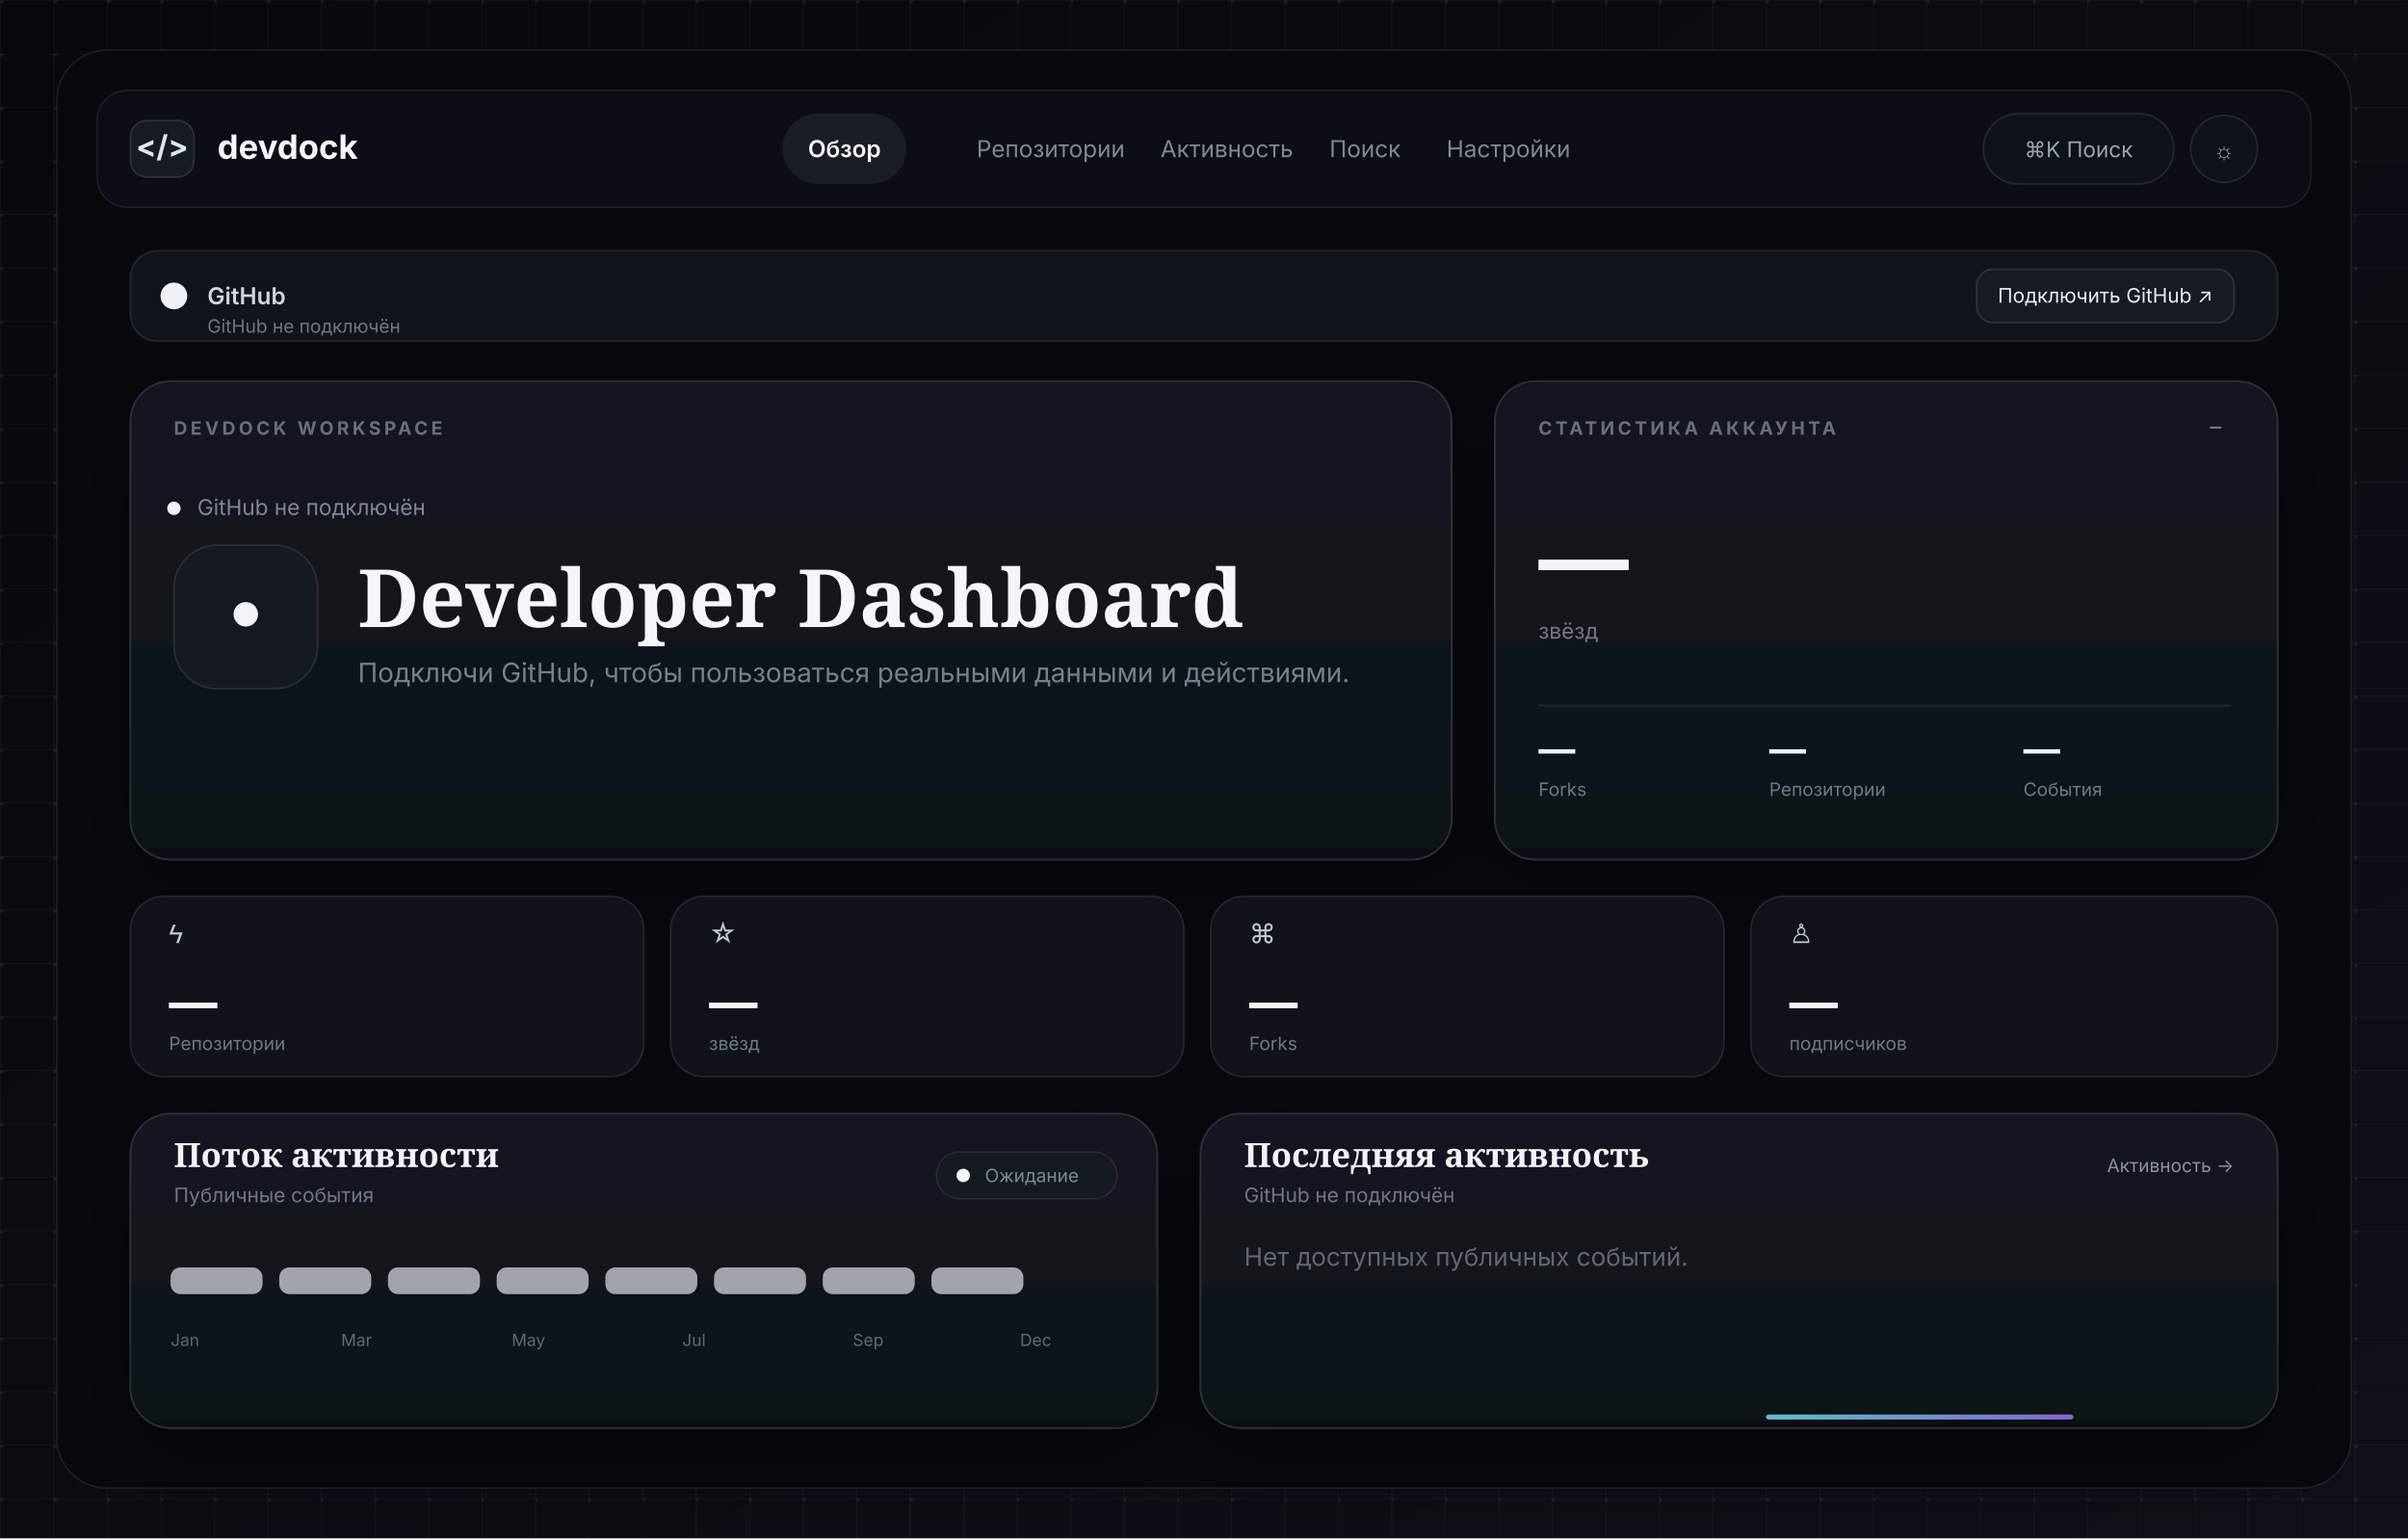
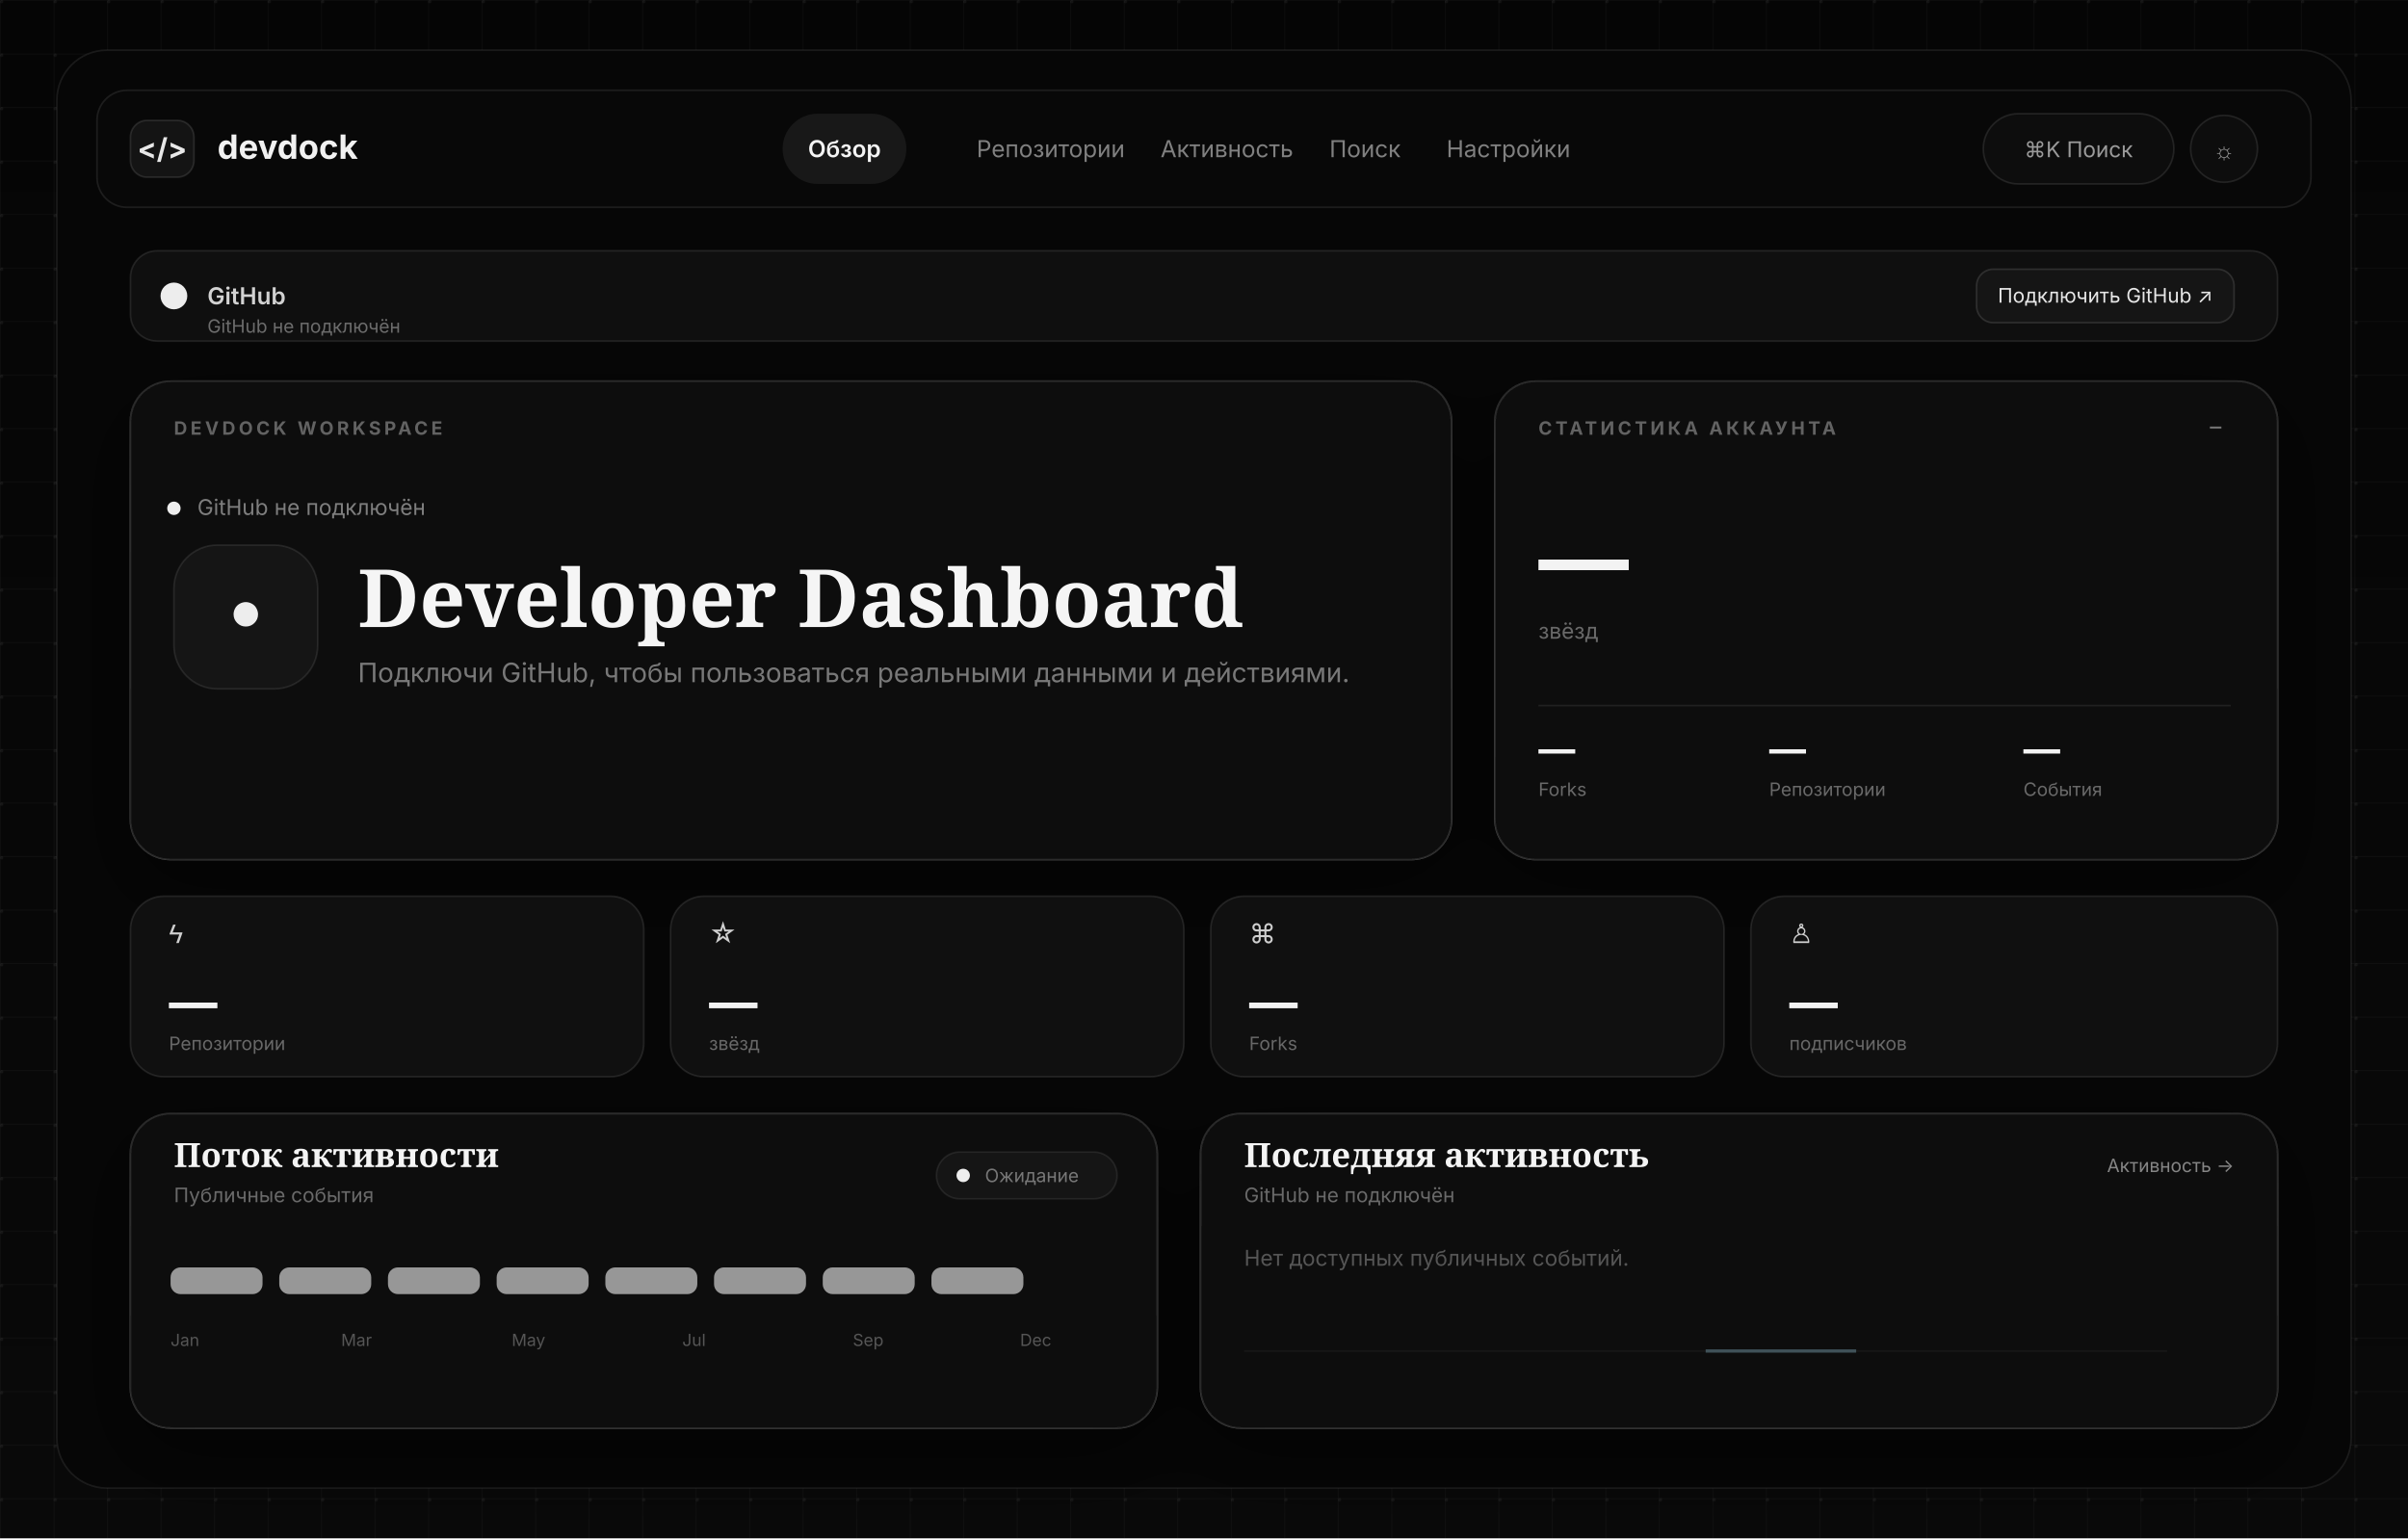
<svg xmlns="http://www.w3.org/2000/svg" width="1440" height="920" viewBox="0 0 1440 920" role="img" aria-labelledby="title desc">
  <defs>
-     <linearGradient id="bg" x1="0" y1="0" x2="1" y2="1">
-       <stop offset="0" stop-color="#07090d" />
-       <stop offset="1" stop-color="#0d1017" />
+     <linearGradient id="bg" x1="0" y1="0" x2="0" y2="1">
+       <stop offset="0" stop-color="#050505" />
+       <stop offset="1" stop-color="#090909" />
    </linearGradient>
    <linearGradient id="panel" x1="0" y1="0" x2="0" y2="1">
-       <stop offset="0" stop-color="#151923" stop-opacity="0.96" />
-       <stop offset="1" stop-color="#0e1118" stop-opacity="0.96" />
-     </linearGradient>
-     <linearGradient id="accent" x1="0" y1="0" x2="1" y2="0">
-       <stop offset="0" stop-color="#72e7ff" />
-       <stop offset="1" stop-color="#9e7cff" />
+       <stop offset="0" stop-color="#111111" />
+       <stop offset="1" stop-color="#0a0a0a" />
    </linearGradient>
    <pattern id="grid" width="32" height="32" patternUnits="userSpaceOnUse">
-       <path d="M32 0H0V32" fill="none" stroke="#ffffff" stroke-opacity="0.045" />
-       <circle cx="1" cy="1" r="1" fill="#ffffff" fill-opacity="0.07" />
+       <path d="M32 0H0V32" fill="none" stroke="#ffffff" stroke-opacity="0.035" />
+       <circle cx="1" cy="1" r="1" fill="#ffffff" fill-opacity="0.055" />
    </pattern>
    <filter id="shadow" x="-20%" y="-20%" width="140%" height="150%">
-       <feDropShadow dx="0" dy="18" stdDeviation="24" flood-color="#000" flood-opacity="0.4" />
+       <feDropShadow dx="0" dy="18" stdDeviation="24" flood-color="#000000" flood-opacity="0.5" />
    </filter>
  </defs>
  <rect width="1440" height="920" fill="url(#bg)" />
  <rect width="1440" height="920" fill="url(#grid)" />
-   <rect x="34" y="30" width="1372" height="860" rx="30" fill="#07090d" stroke="#ffffff" stroke-opacity="0.08" />
-   <rect x="58" y="54" width="1324" height="70" rx="18" fill="#0b0e14" stroke="#ffffff" stroke-opacity="0.08" />
-   <rect x="78" y="72" width="38" height="34" rx="10" fill="#161b24" stroke="#ffffff" stroke-opacity="0.12" />
-   <text x="97" y="94" text-anchor="middle" fill="#dfe6ee" font-family="Inter,Arial,sans-serif" font-size="18" font-weight="700">&lt;/&gt;</text>
-   <text x="130" y="95" fill="#f3f6fb" font-family="Inter,Arial,sans-serif" font-size="20" font-weight="700">devdock</text>
-   <rect x="468" y="68" width="74" height="42" rx="21" fill="#191d25" />
-   <text x="505" y="94" text-anchor="middle" fill="#f7f8fb" font-family="Inter,Arial,sans-serif" font-size="14" font-weight="600">Обзор</text>
-   <text x="584" y="94" fill="#7f8794" font-family="Inter,Arial,sans-serif" font-size="14">Репозитории</text>
-   <text x="694" y="94" fill="#7f8794" font-family="Inter,Arial,sans-serif" font-size="14">Активность</text>
-   <text x="795" y="94" fill="#7f8794" font-family="Inter,Arial,sans-serif" font-size="14">Поиск</text>
-   <text x="865" y="94" fill="#7f8794" font-family="Inter,Arial,sans-serif" font-size="14">Настройки</text>
-   <rect x="1186" y="68" width="114" height="42" rx="21" fill="#0e1219" stroke="#ffffff" stroke-opacity="0.1" />
-   <text x="1243" y="94" text-anchor="middle" fill="#9aa3af" font-family="Inter,Arial,sans-serif" font-size="13">⌘K  Поиск</text>
-   <circle cx="1330" cy="89" r="20" fill="#0e1219" stroke="#ffffff" stroke-opacity="0.1" />
-   <text x="1330" y="95" text-anchor="middle" fill="#9aa3af" font-family="Arial,sans-serif" font-size="14">☼</text>
-   <rect x="78" y="150" width="1284" height="54" rx="16" fill="#10141b" stroke="#ffffff" stroke-opacity="0.1" />
-   <circle cx="104" cy="177" r="8" fill="#eef2f7" />
-   <text x="124" y="182" fill="#cfd6df" font-family="Inter,Arial,sans-serif" font-size="14" font-weight="600">GitHub</text>
-   <text x="124" y="199" fill="#6f7784" font-family="Inter,Arial,sans-serif" font-size="11">GitHub не подключён</text>
-   <rect x="1182" y="161" width="154" height="32" rx="10" fill="#171c24" stroke="#ffffff" stroke-opacity="0.12" />
-   <text x="1259" y="181" text-anchor="middle" fill="#e9edf2" font-family="Inter,Arial,sans-serif" font-size="12">Подключить GitHub ↗</text>
+   <rect x="34" y="30" width="1372" height="860" rx="30" fill="#060606" stroke="#ffffff" stroke-opacity="0.08" />
+   <rect x="58" y="54" width="1324" height="70" rx="18" fill="#080808" stroke="#ffffff" stroke-opacity="0.09" />
+   <rect x="78" y="72" width="38" height="34" rx="10" fill="#141414" stroke="#ffffff" stroke-opacity="0.11" />
+   <text x="97" y="95" text-anchor="middle" fill="#e8e8e8" font-family="Inter,Arial,sans-serif" font-size="17" font-weight="700">&lt;/&gt;</text>
+   <text x="130" y="95" fill="#f1f1f1" font-family="Inter,Arial,sans-serif" font-size="20" font-weight="700">devdock</text>
+   <rect x="468" y="68" width="74" height="42" rx="21" fill="#181818" />
+   <text x="505" y="94" text-anchor="middle" fill="#f4f4f4" font-family="Inter,Arial,sans-serif" font-size="14" font-weight="600">Обзор</text>
+   <text x="584" y="94" fill="#808080" font-family="Inter,Arial,sans-serif" font-size="14">Репозитории</text>
+   <text x="694" y="94" fill="#808080" font-family="Inter,Arial,sans-serif" font-size="14">Активность</text>
+   <text x="795" y="94" fill="#808080" font-family="Inter,Arial,sans-serif" font-size="14">Поиск</text>
+   <text x="865" y="94" fill="#808080" font-family="Inter,Arial,sans-serif" font-size="14">Настройки</text>
+   <rect x="1186" y="68" width="114" height="42" rx="21" fill="#0d0d0d" stroke="#ffffff" stroke-opacity="0.1" />
+   <text x="1243" y="94" text-anchor="middle" fill="#9a9a9a" font-family="Inter,Arial,sans-serif" font-size="13">⌘K  Поиск</text>
+   <circle cx="1330" cy="89" r="20" fill="#0d0d0d" stroke="#ffffff" stroke-opacity="0.1" />
+   <text x="1330" y="95" text-anchor="middle" fill="#9b9b9b" font-family="Arial,sans-serif" font-size="14">☼</text>
+   <rect x="78" y="150" width="1284" height="54" rx="16" fill="#0f0f0f" stroke="#ffffff" stroke-opacity="0.1" />
+   <circle cx="104" cy="177" r="8" fill="#ededed" />
+   <text x="124" y="182" fill="#d2d2d2" font-family="Inter,Arial,sans-serif" font-size="14" font-weight="600">GitHub</text>
+   <text x="124" y="199" fill="#6c6c6c" font-family="Inter,Arial,sans-serif" font-size="11">GitHub не подключён</text>
+   <rect x="1182" y="161" width="154" height="32" rx="10" fill="#151515" stroke="#ffffff" stroke-opacity="0.12" />
+   <text x="1259" y="181" text-anchor="middle" fill="#e7e7e7" font-family="Inter,Arial,sans-serif" font-size="12">Подключить GitHub ↗</text>
  <g filter="url(#shadow)">
    <rect x="78" y="228" width="790" height="286" rx="24" fill="url(#panel)" stroke="#ffffff" stroke-opacity="0.12" />
    <rect x="894" y="228" width="468" height="286" rx="24" fill="url(#panel)" stroke="#ffffff" stroke-opacity="0.12" />
  </g>
-   <text x="104" y="260" fill="#66707d" font-family="Inter,Arial,sans-serif" font-size="11" font-weight="700" letter-spacing="2">DEVDOCK WORKSPACE</text>
-   <circle cx="104" cy="304" r="4" fill="#edf2f7" />
-   <text x="118" y="308" fill="#7d8794" font-family="Inter,Arial,sans-serif" font-size="13">GitHub не подключён</text>
-   <rect x="104" y="326" width="86" height="86" rx="26" fill="#151a22" stroke="#ffffff" stroke-opacity="0.1" />
-   <text x="147" y="377" text-anchor="middle" fill="#f0f4f8" font-family="Arial,sans-serif" font-size="34">●</text>
-   <text x="214" y="375" fill="#f4f6f9" font-family="Georgia,serif" font-size="48" font-weight="700">Developer Dashboard</text>
-   <text x="214" y="408" fill="#777f8c" font-family="Inter,Arial,sans-serif" font-size="16">Подключи GitHub, чтобы пользоваться реальными данными и действиями.</text>
-   <text x="920" y="260" fill="#66707d" font-family="Inter,Arial,sans-serif" font-size="11" font-weight="700" letter-spacing="2">СТАТИСТИКА АККАУНТА</text>
-   <text x="1320" y="260" fill="#6f7784" font-family="Inter,Arial,sans-serif" font-size="15">−</text>
-   <text x="920" y="354" fill="#f1f4f8" font-family="Inter,Arial,sans-serif" font-size="54" font-weight="700">—</text>
-   <text x="920" y="382" fill="#6f7784" font-family="Inter,Arial,sans-serif" font-size="13">звёзд</text>
+   <text x="104" y="260" fill="#626262" font-family="Inter,Arial,sans-serif" font-size="11" font-weight="700" letter-spacing="2">DEVDOCK WORKSPACE</text>
+   <circle cx="104" cy="304" r="4" fill="#eeeeee" />
+   <text x="118" y="308" fill="#7e7e7e" font-family="Inter,Arial,sans-serif" font-size="13">GitHub не подключён</text>
+   <rect x="104" y="326" width="86" height="86" rx="26" fill="#151515" stroke="#ffffff" stroke-opacity="0.09" />
+   <text x="147" y="377" text-anchor="middle" fill="#ededed" font-family="Arial,sans-serif" font-size="34">●</text>
+   <text x="214" y="375" fill="#f5f5f5" font-family="Georgia,serif" font-size="48" font-weight="700">Developer Dashboard</text>
+   <text x="214" y="408" fill="#787878" font-family="Inter,Arial,sans-serif" font-size="16">Подключи GitHub, чтобы пользоваться реальными данными и действиями.</text>
+   <text x="920" y="260" fill="#626262" font-family="Inter,Arial,sans-serif" font-size="11" font-weight="700" letter-spacing="2">СТАТИСТИКА АККАУНТА</text>
+   <text x="1320" y="260" fill="#707070" font-family="Inter,Arial,sans-serif" font-size="15">−</text>
+   <text x="920" y="354" fill="#f3f3f3" font-family="Inter,Arial,sans-serif" font-size="54" font-weight="700">—</text>
+   <text x="920" y="382" fill="#696969" font-family="Inter,Arial,sans-serif" font-size="13">звёзд</text>
  <line x1="920" y1="422" x2="1334" y2="422" stroke="#ffffff" stroke-opacity="0.08" />
-   <text x="920" y="456" fill="#f1f4f8" font-family="Inter,Arial,sans-serif" font-size="22" font-weight="700">—</text>
-   <text x="920" y="476" fill="#6f7784" font-family="Inter,Arial,sans-serif" font-size="11">Forks</text>
-   <text x="1058" y="456" fill="#f1f4f8" font-family="Inter,Arial,sans-serif" font-size="22" font-weight="700">—</text>
-   <text x="1058" y="476" fill="#6f7784" font-family="Inter,Arial,sans-serif" font-size="11">Репозитории</text>
-   <text x="1210" y="456" fill="#f1f4f8" font-family="Inter,Arial,sans-serif" font-size="22" font-weight="700">—</text>
-   <text x="1210" y="476" fill="#6f7784" font-family="Inter,Arial,sans-serif" font-size="11">События</text>
+   <text x="920" y="456" fill="#f3f3f3" font-family="Inter,Arial,sans-serif" font-size="22" font-weight="700">—</text>
+   <text x="920" y="476" fill="#696969" font-family="Inter,Arial,sans-serif" font-size="11">Forks</text>
+   <text x="1058" y="456" fill="#f3f3f3" font-family="Inter,Arial,sans-serif" font-size="22" font-weight="700">—</text>
+   <text x="1058" y="476" fill="#696969" font-family="Inter,Arial,sans-serif" font-size="11">Репозитории</text>
+   <text x="1210" y="456" fill="#f3f3f3" font-family="Inter,Arial,sans-serif" font-size="22" font-weight="700">—</text>
+   <text x="1210" y="476" fill="#696969" font-family="Inter,Arial,sans-serif" font-size="11">События</text>
  <g>
-     <rect x="78" y="536" width="307" height="108" rx="20" fill="#10141a" stroke="#ffffff" stroke-opacity="0.1" />
-     <rect x="401" y="536" width="307" height="108" rx="20" fill="#10141a" stroke="#ffffff" stroke-opacity="0.1" />
-     <rect x="724" y="536" width="307" height="108" rx="20" fill="#10141a" stroke="#ffffff" stroke-opacity="0.1" />
-     <rect x="1047" y="536" width="315" height="108" rx="20" fill="#10141a" stroke="#ffffff" stroke-opacity="0.1" />
+     <rect x="78" y="536" width="307" height="108" rx="20" fill="#101010" stroke="#ffffff" stroke-opacity="0.1" />
+     <rect x="401" y="536" width="307" height="108" rx="20" fill="#101010" stroke="#ffffff" stroke-opacity="0.1" />
+     <rect x="724" y="536" width="307" height="108" rx="20" fill="#101010" stroke="#ffffff" stroke-opacity="0.1" />
+     <rect x="1047" y="536" width="315" height="108" rx="20" fill="#101010" stroke="#ffffff" stroke-opacity="0.1" />
  </g>
-   <text x="101" y="564" fill="#bfc7d1" font-family="Inter,Arial,sans-serif" font-size="16">ϟ</text>
-   <text x="101" y="610" fill="#f1f4f8" font-family="Inter,Arial,sans-serif" font-size="29" font-weight="700">—</text>
-   <text x="101" y="628" fill="#6f7784" font-family="Inter,Arial,sans-serif" font-size="11">Репозитории</text>
-   <text x="424" y="564" fill="#bfc7d1" font-family="Inter,Arial,sans-serif" font-size="16">☆</text>
-   <text x="424" y="610" fill="#f1f4f8" font-family="Inter,Arial,sans-serif" font-size="29" font-weight="700">—</text>
-   <text x="424" y="628" fill="#6f7784" font-family="Inter,Arial,sans-serif" font-size="11">звёзд</text>
-   <text x="747" y="564" fill="#bfc7d1" font-family="Inter,Arial,sans-serif" font-size="16">⌘</text>
-   <text x="747" y="610" fill="#f1f4f8" font-family="Inter,Arial,sans-serif" font-size="29" font-weight="700">—</text>
-   <text x="747" y="628" fill="#6f7784" font-family="Inter,Arial,sans-serif" font-size="11">Forks</text>
-   <text x="1070" y="564" fill="#bfc7d1" font-family="Inter,Arial,sans-serif" font-size="16">♙</text>
-   <text x="1070" y="610" fill="#f1f4f8" font-family="Inter,Arial,sans-serif" font-size="29" font-weight="700">—</text>
-   <text x="1070" y="628" fill="#6f7784" font-family="Inter,Arial,sans-serif" font-size="11">подписчиков</text>
+   <text x="101" y="564" fill="#cfcfcf" font-family="Inter,Arial,sans-serif" font-size="16">ϟ</text>
+   <text x="101" y="610" fill="#f1f1f1" font-family="Inter,Arial,sans-serif" font-size="29" font-weight="700">—</text>
+   <text x="101" y="628" fill="#686868" font-family="Inter,Arial,sans-serif" font-size="11">Репозитории</text>
+   <text x="424" y="564" fill="#cfcfcf" font-family="Inter,Arial,sans-serif" font-size="16">☆</text>
+   <text x="424" y="610" fill="#f1f1f1" font-family="Inter,Arial,sans-serif" font-size="29" font-weight="700">—</text>
+   <text x="424" y="628" fill="#686868" font-family="Inter,Arial,sans-serif" font-size="11">звёзд</text>
+   <text x="747" y="564" fill="#cfcfcf" font-family="Inter,Arial,sans-serif" font-size="16">⌘</text>
+   <text x="747" y="610" fill="#f1f1f1" font-family="Inter,Arial,sans-serif" font-size="29" font-weight="700">—</text>
+   <text x="747" y="628" fill="#686868" font-family="Inter,Arial,sans-serif" font-size="11">Forks</text>
+   <text x="1070" y="564" fill="#cfcfcf" font-family="Inter,Arial,sans-serif" font-size="16">♙</text>
+   <text x="1070" y="610" fill="#f1f1f1" font-family="Inter,Arial,sans-serif" font-size="29" font-weight="700">—</text>
+   <text x="1070" y="628" fill="#686868" font-family="Inter,Arial,sans-serif" font-size="11">подписчиков</text>
  <g filter="url(#shadow)">
    <rect x="78" y="666" width="614" height="188" rx="24" fill="url(#panel)" stroke="#ffffff" stroke-opacity="0.12" />
    <rect x="718" y="666" width="644" height="188" rx="24" fill="url(#panel)" stroke="#ffffff" stroke-opacity="0.12" />
  </g>
-   <text x="104" y="698" fill="#f1f4f8" font-family="Georgia,serif" font-size="20" font-weight="700">Поток активности</text>
-   <text x="104" y="719" fill="#6f7784" font-family="Inter,Arial,sans-serif" font-size="12">Публичные события</text>
-   <rect x="560" y="689" width="108" height="28" rx="14" fill="#151a21" stroke="#ffffff" stroke-opacity="0.08" />
-   <circle cx="576" cy="703" r="4" fill="#f5f6f7" />
-   <text x="589" y="707" fill="#7d8794" font-family="Inter,Arial,sans-serif" font-size="11">Ожидание</text>
+   <text x="104" y="698" fill="#f4f4f4" font-family="Georgia,serif" font-size="20" font-weight="700">Поток активности</text>
+   <text x="104" y="719" fill="#696969" font-family="Inter,Arial,sans-serif" font-size="12">Публичные события</text>
+   <rect x="560" y="689" width="108" height="28" rx="14" fill="#151515" stroke="#ffffff" stroke-opacity="0.08" />
+   <circle cx="576" cy="703" r="4" fill="#eeeeee" />
+   <text x="589" y="707" fill="#777777" font-family="Inter,Arial,sans-serif" font-size="11">Ожидание</text>
  <g transform="translate(102 758)">
-     <rect width="55" height="16" rx="6" fill="#d7dce2" opacity="0.72" />
-     <rect x="65" width="55" height="16" rx="6" fill="#d7dce2" opacity="0.72" />
-     <rect x="130" width="55" height="16" rx="6" fill="#d7dce2" opacity="0.72" />
-     <rect x="195" width="55" height="16" rx="6" fill="#d7dce2" opacity="0.72" />
-     <rect x="260" width="55" height="16" rx="6" fill="#d7dce2" opacity="0.72" />
-     <rect x="325" width="55" height="16" rx="6" fill="#d7dce2" opacity="0.72" />
-     <rect x="390" width="55" height="16" rx="6" fill="#d7dce2" opacity="0.72" />
-     <rect x="455" width="55" height="16" rx="6" fill="#d7dce2" opacity="0.72" />
+     <rect width="55" height="16" rx="6" fill="#d2d2d2" opacity="0.7" />
+     <rect x="65" width="55" height="16" rx="6" fill="#d2d2d2" opacity="0.7" />
+     <rect x="130" width="55" height="16" rx="6" fill="#d2d2d2" opacity="0.7" />
+     <rect x="195" width="55" height="16" rx="6" fill="#d2d2d2" opacity="0.7" />
+     <rect x="260" width="55" height="16" rx="6" fill="#d2d2d2" opacity="0.7" />
+     <rect x="325" width="55" height="16" rx="6" fill="#d2d2d2" opacity="0.7" />
+     <rect x="390" width="55" height="16" rx="6" fill="#d2d2d2" opacity="0.7" />
+     <rect x="455" width="55" height="16" rx="6" fill="#d2d2d2" opacity="0.7" />
  </g>
-   <text x="102" y="805" fill="#5f6874" font-family="Inter,Arial,sans-serif" font-size="10">Jan</text>
-   <text x="204" y="805" fill="#5f6874" font-family="Inter,Arial,sans-serif" font-size="10">Mar</text>
-   <text x="306" y="805" fill="#5f6874" font-family="Inter,Arial,sans-serif" font-size="10">May</text>
-   <text x="408" y="805" fill="#5f6874" font-family="Inter,Arial,sans-serif" font-size="10">Jul</text>
-   <text x="510" y="805" fill="#5f6874" font-family="Inter,Arial,sans-serif" font-size="10">Sep</text>
-   <text x="610" y="805" fill="#5f6874" font-family="Inter,Arial,sans-serif" font-size="10">Dec</text>
-   <text x="744" y="698" fill="#f1f4f8" font-family="Georgia,serif" font-size="20" font-weight="700">Последняя активность</text>
-   <text x="744" y="719" fill="#6f7784" font-family="Inter,Arial,sans-serif" font-size="12">GitHub не подключён</text>
-   <text x="1260" y="701" fill="#89929f" font-family="Inter,Arial,sans-serif" font-size="11">Активность →</text>
-   <text x="744" y="757" fill="#5f6874" font-family="Inter,Arial,sans-serif" font-size="15">Нет доступных публичных событий.</text>
-   <rect x="1056" y="846" width="184" height="3" rx="2" fill="url(#accent)" opacity="0.8" />
+   <text x="102" y="805" fill="#555555" font-family="Inter,Arial,sans-serif" font-size="10">Jan</text>
+   <text x="204" y="805" fill="#555555" font-family="Inter,Arial,sans-serif" font-size="10">Mar</text>
+   <text x="306" y="805" fill="#555555" font-family="Inter,Arial,sans-serif" font-size="10">May</text>
+   <text x="408" y="805" fill="#555555" font-family="Inter,Arial,sans-serif" font-size="10">Jul</text>
+   <text x="510" y="805" fill="#555555" font-family="Inter,Arial,sans-serif" font-size="10">Sep</text>
+   <text x="610" y="805" fill="#555555" font-family="Inter,Arial,sans-serif" font-size="10">Dec</text>
+   <text x="744" y="698" fill="#f4f4f4" font-family="Georgia,serif" font-size="20" font-weight="700">Последняя активность</text>
+   <text x="744" y="719" fill="#696969" font-family="Inter,Arial,sans-serif" font-size="12">GitHub не подключён</text>
+   <text x="1260" y="701" fill="#858585" font-family="Inter,Arial,sans-serif" font-size="11">Активность →</text>
+   <text x="744" y="757" fill="#555555" font-family="Inter,Arial,sans-serif" font-size="13">Нет доступных публичных событий.</text>
+   <line x1="744" y1="808" x2="1296" y2="808" stroke="#ffffff" stroke-opacity="0.045" />
+   <line x1="1020" y1="808" x2="1110" y2="808" stroke="#8fc3d8" stroke-opacity="0.35" stroke-width="2" />
</svg>
